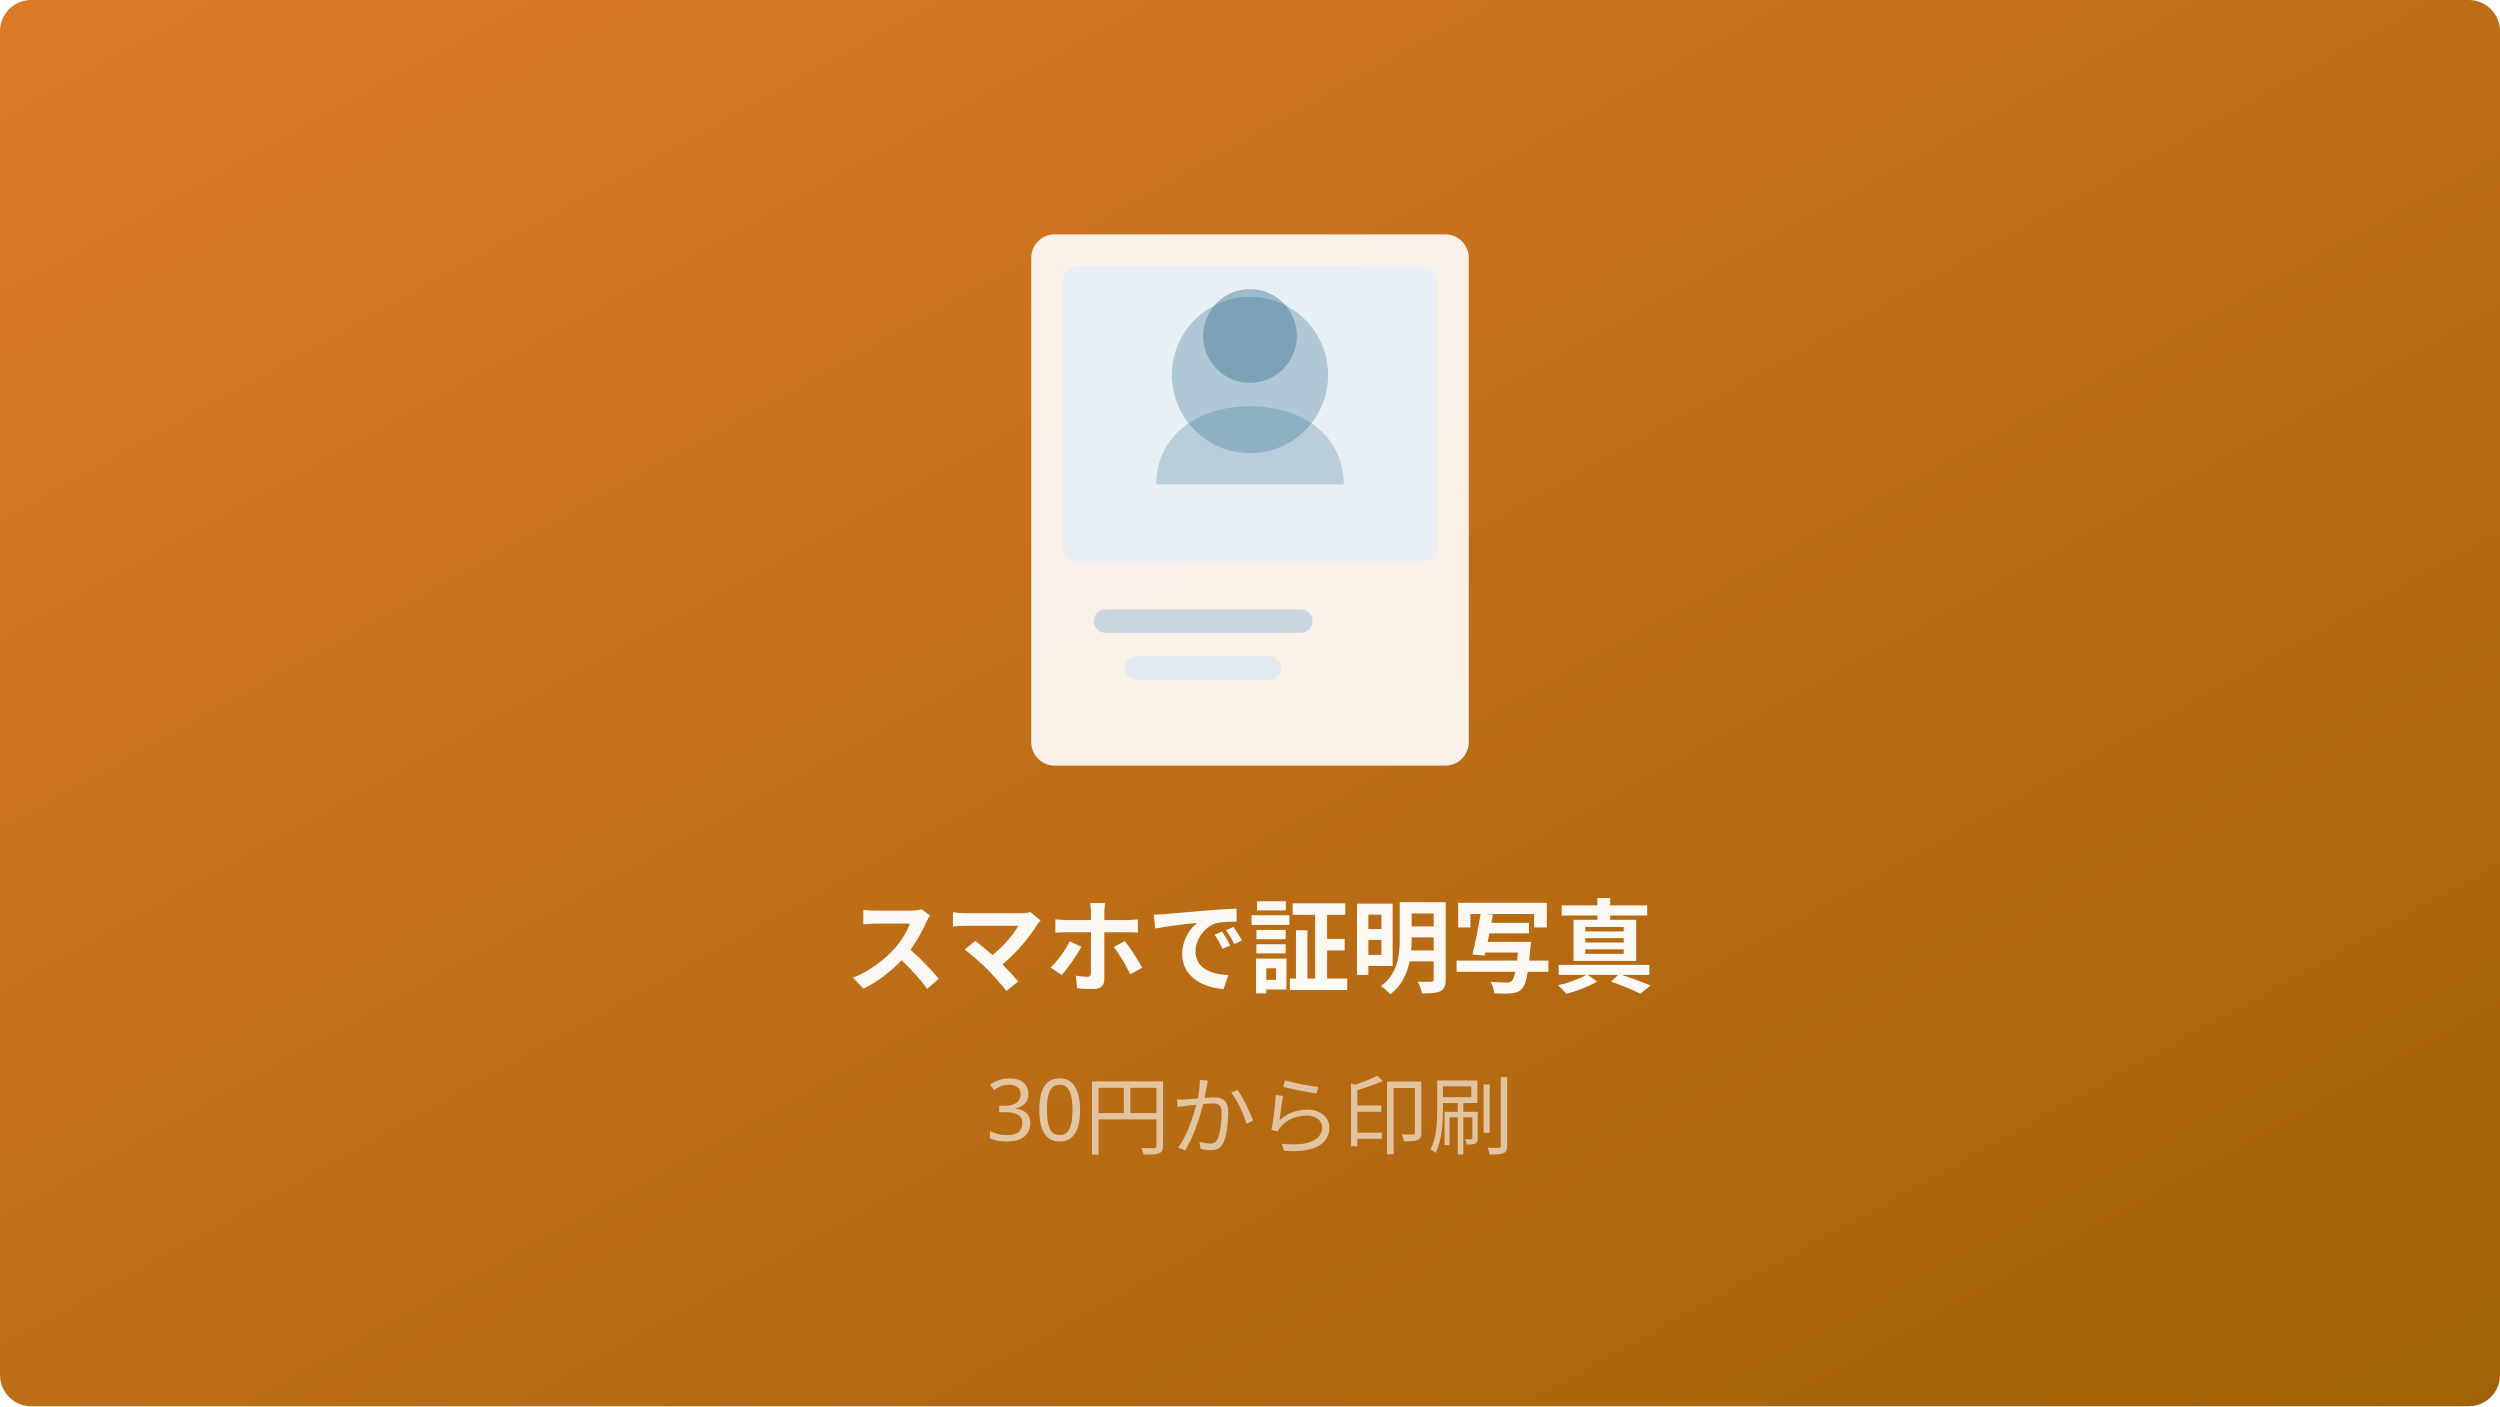
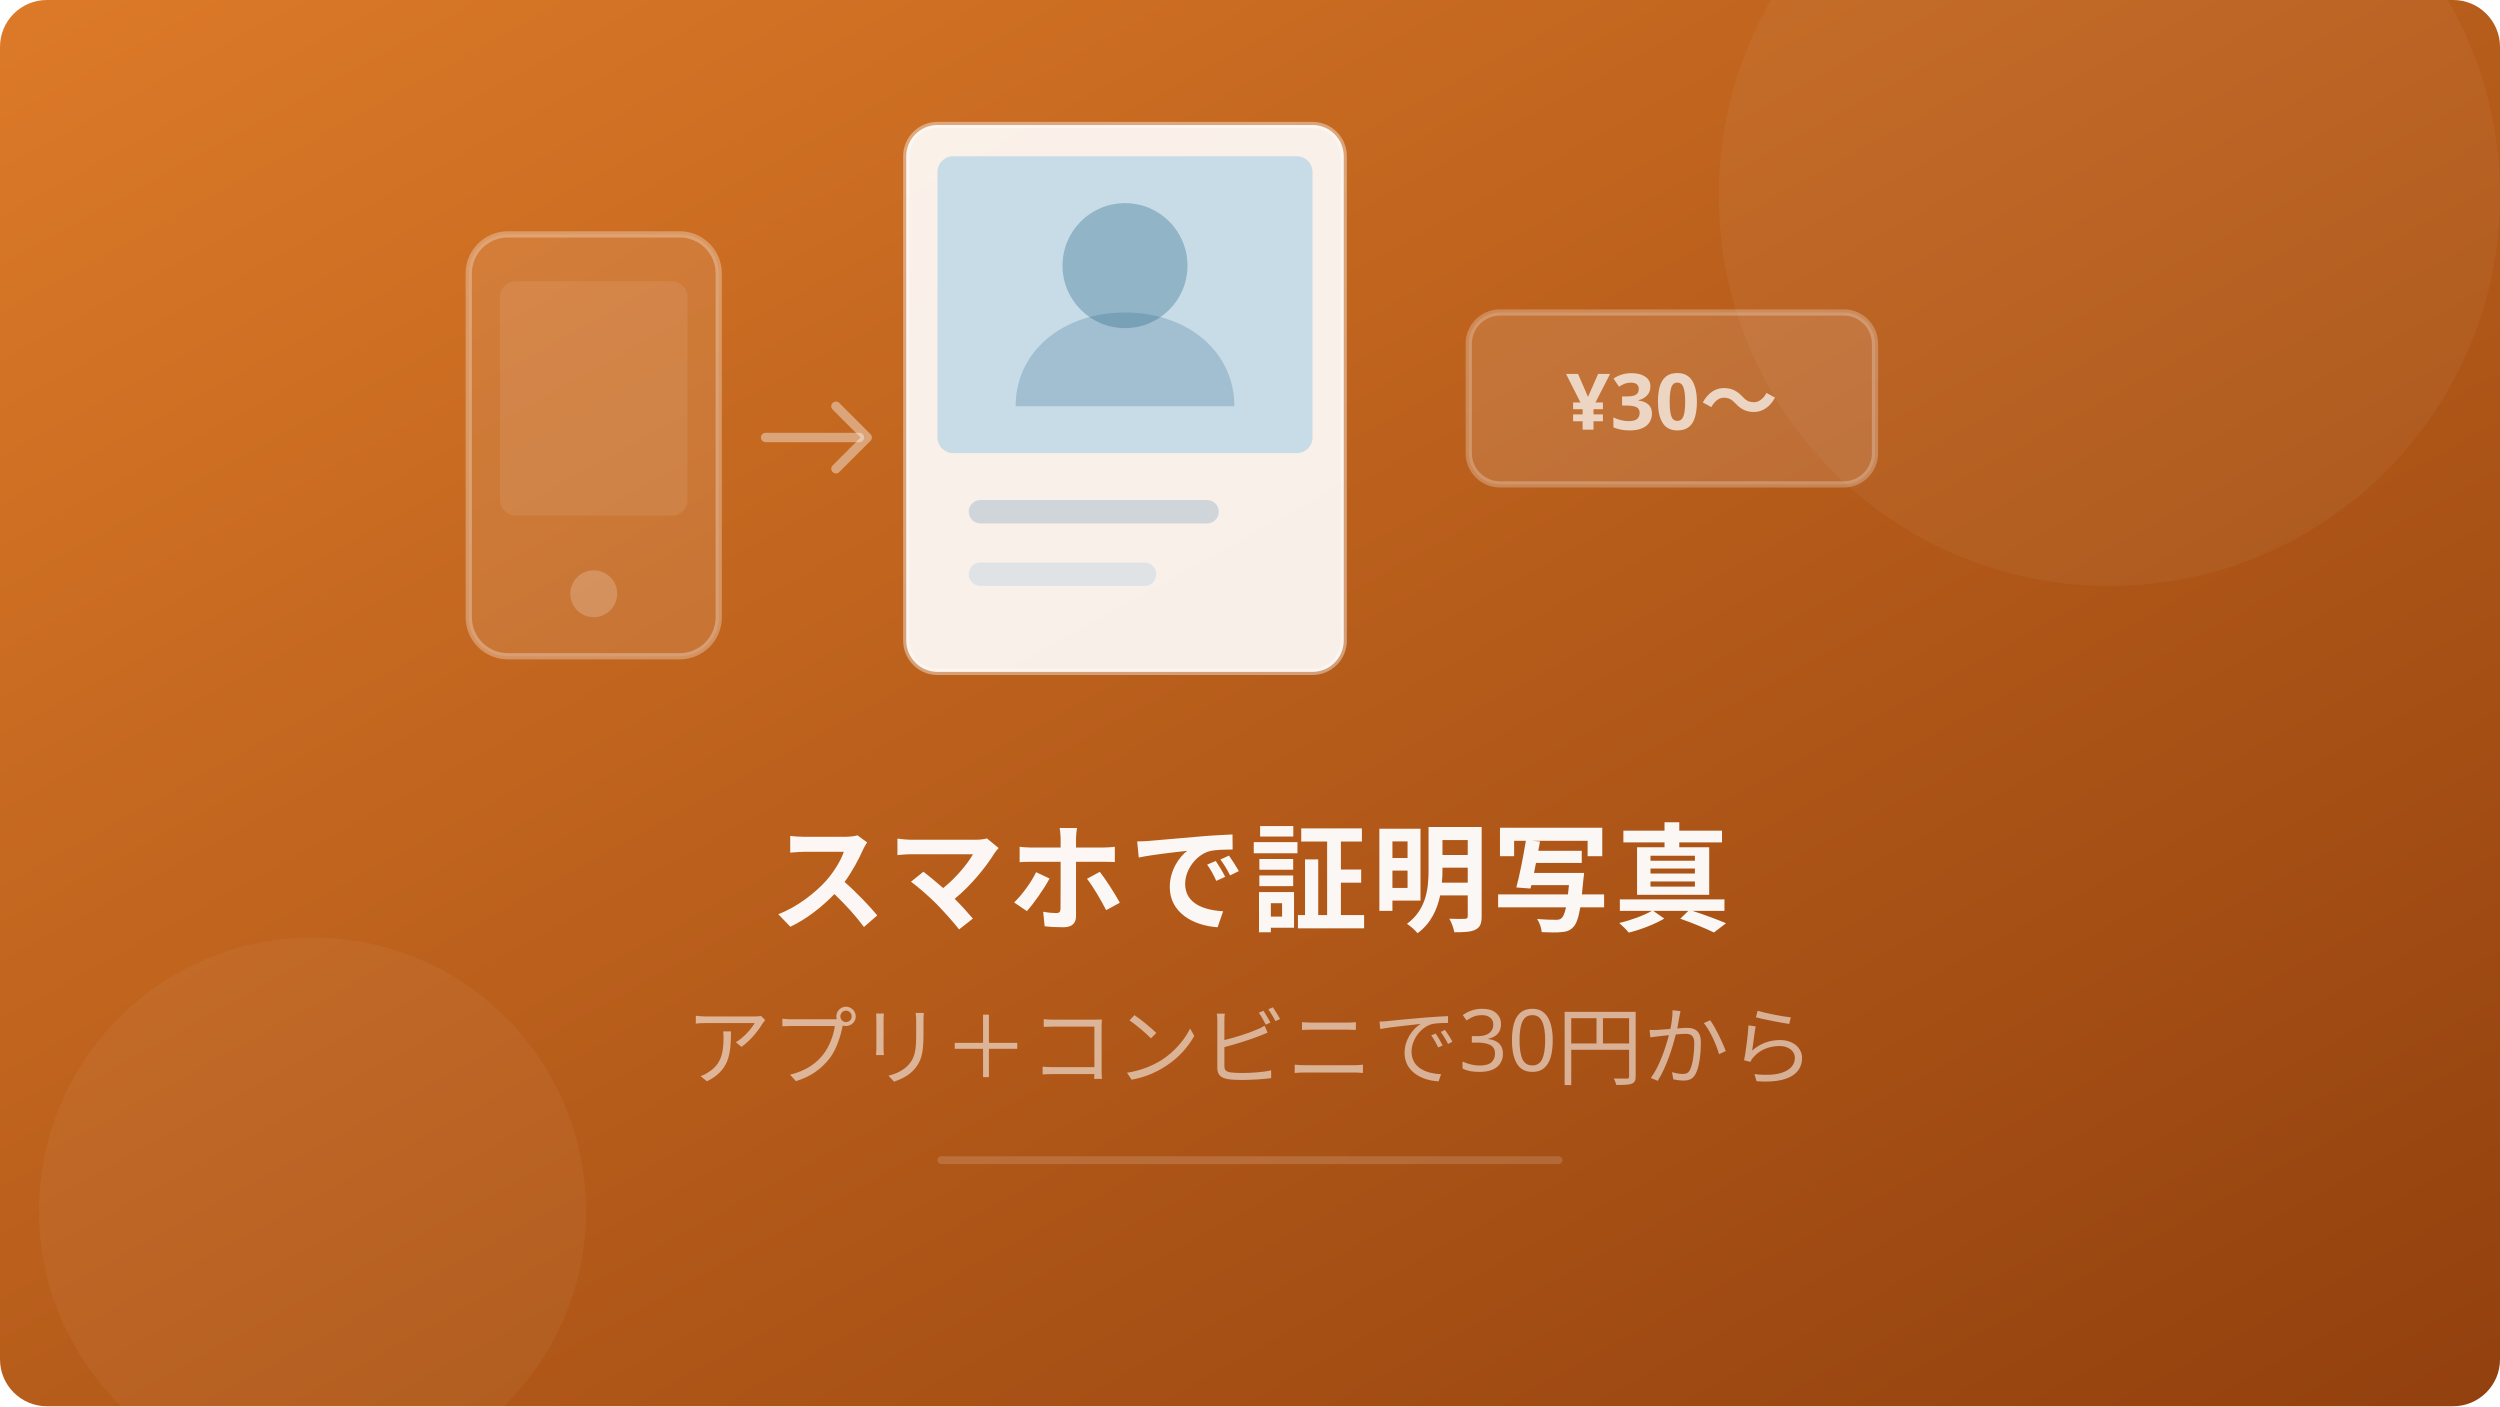
<svg xmlns="http://www.w3.org/2000/svg" viewBox="0 0 320 180">
  <defs>
    <linearGradient id="g" x1="0" y1="0" x2="1" y2="1">
      <stop offset="0%" stop-color="#dc7a28" />
-       <stop offset="100%" stop-color="#a16207" />
+       <stop offset="100%" stop-color="#92400e" />
    </linearGradient>
  </defs>
-   <rect width="320" height="180" fill="url(#g)" rx="4" />
-   <rect x="132" y="30" width="56" height="68" rx="3" fill="rgba(255,255,255,.9)" />
-   <rect x="136" y="34" width="48" height="38" rx="2" fill="#e8f0f5" />
-   <circle cx="160" cy="48" r="10" fill="rgba(46,107,138,.3)" />
-   <circle cx="160" cy="43" r="6" fill="rgba(46,107,138,.4)" />
-   <path d="M148 62c0-6 5-10 12-10s12 4 12 10" fill="rgba(46,107,138,.25)" />
-   <rect x="140" y="78" width="28" height="3" rx="1.5" fill="#cbd5e1" />
-   <rect x="144" y="84" width="20" height="3" rx="1.5" fill="#e2e8f0" />
-   <text x="160" y="126" text-anchor="middle" fill="rgba(255,255,255,.95)" font-family="sans-serif" font-size="13" font-weight="600">スマホで証明写真</text>
-   <text x="160" y="146" text-anchor="middle" fill="rgba(255,255,255,.6)" font-family="sans-serif" font-size="11">30円から印刷</text>
+   <rect width="320" height="180" fill="url(#g)" rx="6" />
+   <circle cx="270" cy="25" r="50" fill="rgba(255,255,255,.04)" />
+   <circle cx="40" cy="155" r="35" fill="rgba(255,255,255,.04)" />
+   <rect x="116" y="16" width="56" height="70" rx="4" fill="rgba(255,255,255,.9)" stroke="rgba(255,255,255,.4)" stroke-width=".8" />
+   <rect x="120" y="20" width="48" height="38" rx="2" fill="#c8dce8" />
+   <circle cx="144" cy="34" r="8" fill="rgba(46,107,138,.35)" />
+   <path d="M130 52c0-7 6-12 14-12s14 5 14 12" fill="rgba(46,107,138,.25)" />
+   <rect x="124" y="64" width="32" height="3" rx="1.5" fill="#d0d5da" />
+   <rect x="124" y="72" width="24" height="3" rx="1.5" fill="#e0e3e6" />
+   <rect x="60" y="30" width="32" height="54" rx="5" fill="rgba(255,255,255,.1)" stroke="rgba(255,255,255,.3)" stroke-width=".8" />
+   <rect x="64" y="36" width="24" height="30" rx="2" fill="rgba(255,255,255,.08)" />
+   <circle cx="76" cy="76" r="3" fill="rgba(255,255,255,.2)" />
+   <path d="M98 56l12 0" stroke="rgba(255,255,255,.4)" stroke-width="1.2" stroke-linecap="round" />
+   <path d="M107 52l4 4-4 4" fill="none" stroke="rgba(255,255,255,.4)" stroke-width="1.2" stroke-linecap="round" stroke-linejoin="round" />
+   <rect x="188" y="40" width="52" height="22" rx="4" fill="rgba(255,255,255,.12)" stroke="rgba(255,255,255,.25)" stroke-width=".8" />
+   <text x="214" y="55" text-anchor="middle" fill="rgba(255,255,255,.7)" font-family="sans-serif" font-size="10" font-weight="700">¥30〜</text>
+   <text x="160" y="118" text-anchor="middle" fill="rgba(255,255,255,.95)" font-family="'Helvetica Neue',sans-serif" font-size="15" font-weight="700" letter-spacing=".5">スマホで証明写真</text>
+   <text x="160" y="138" text-anchor="middle" fill="rgba(255,255,255,.55)" font-family="sans-serif" font-size="11">アプリ＋コンビニで30円から</text>
+   <rect x="120" y="148" width="80" height="1" rx=".5" fill="rgba(255,255,255,.15)" />
</svg>
